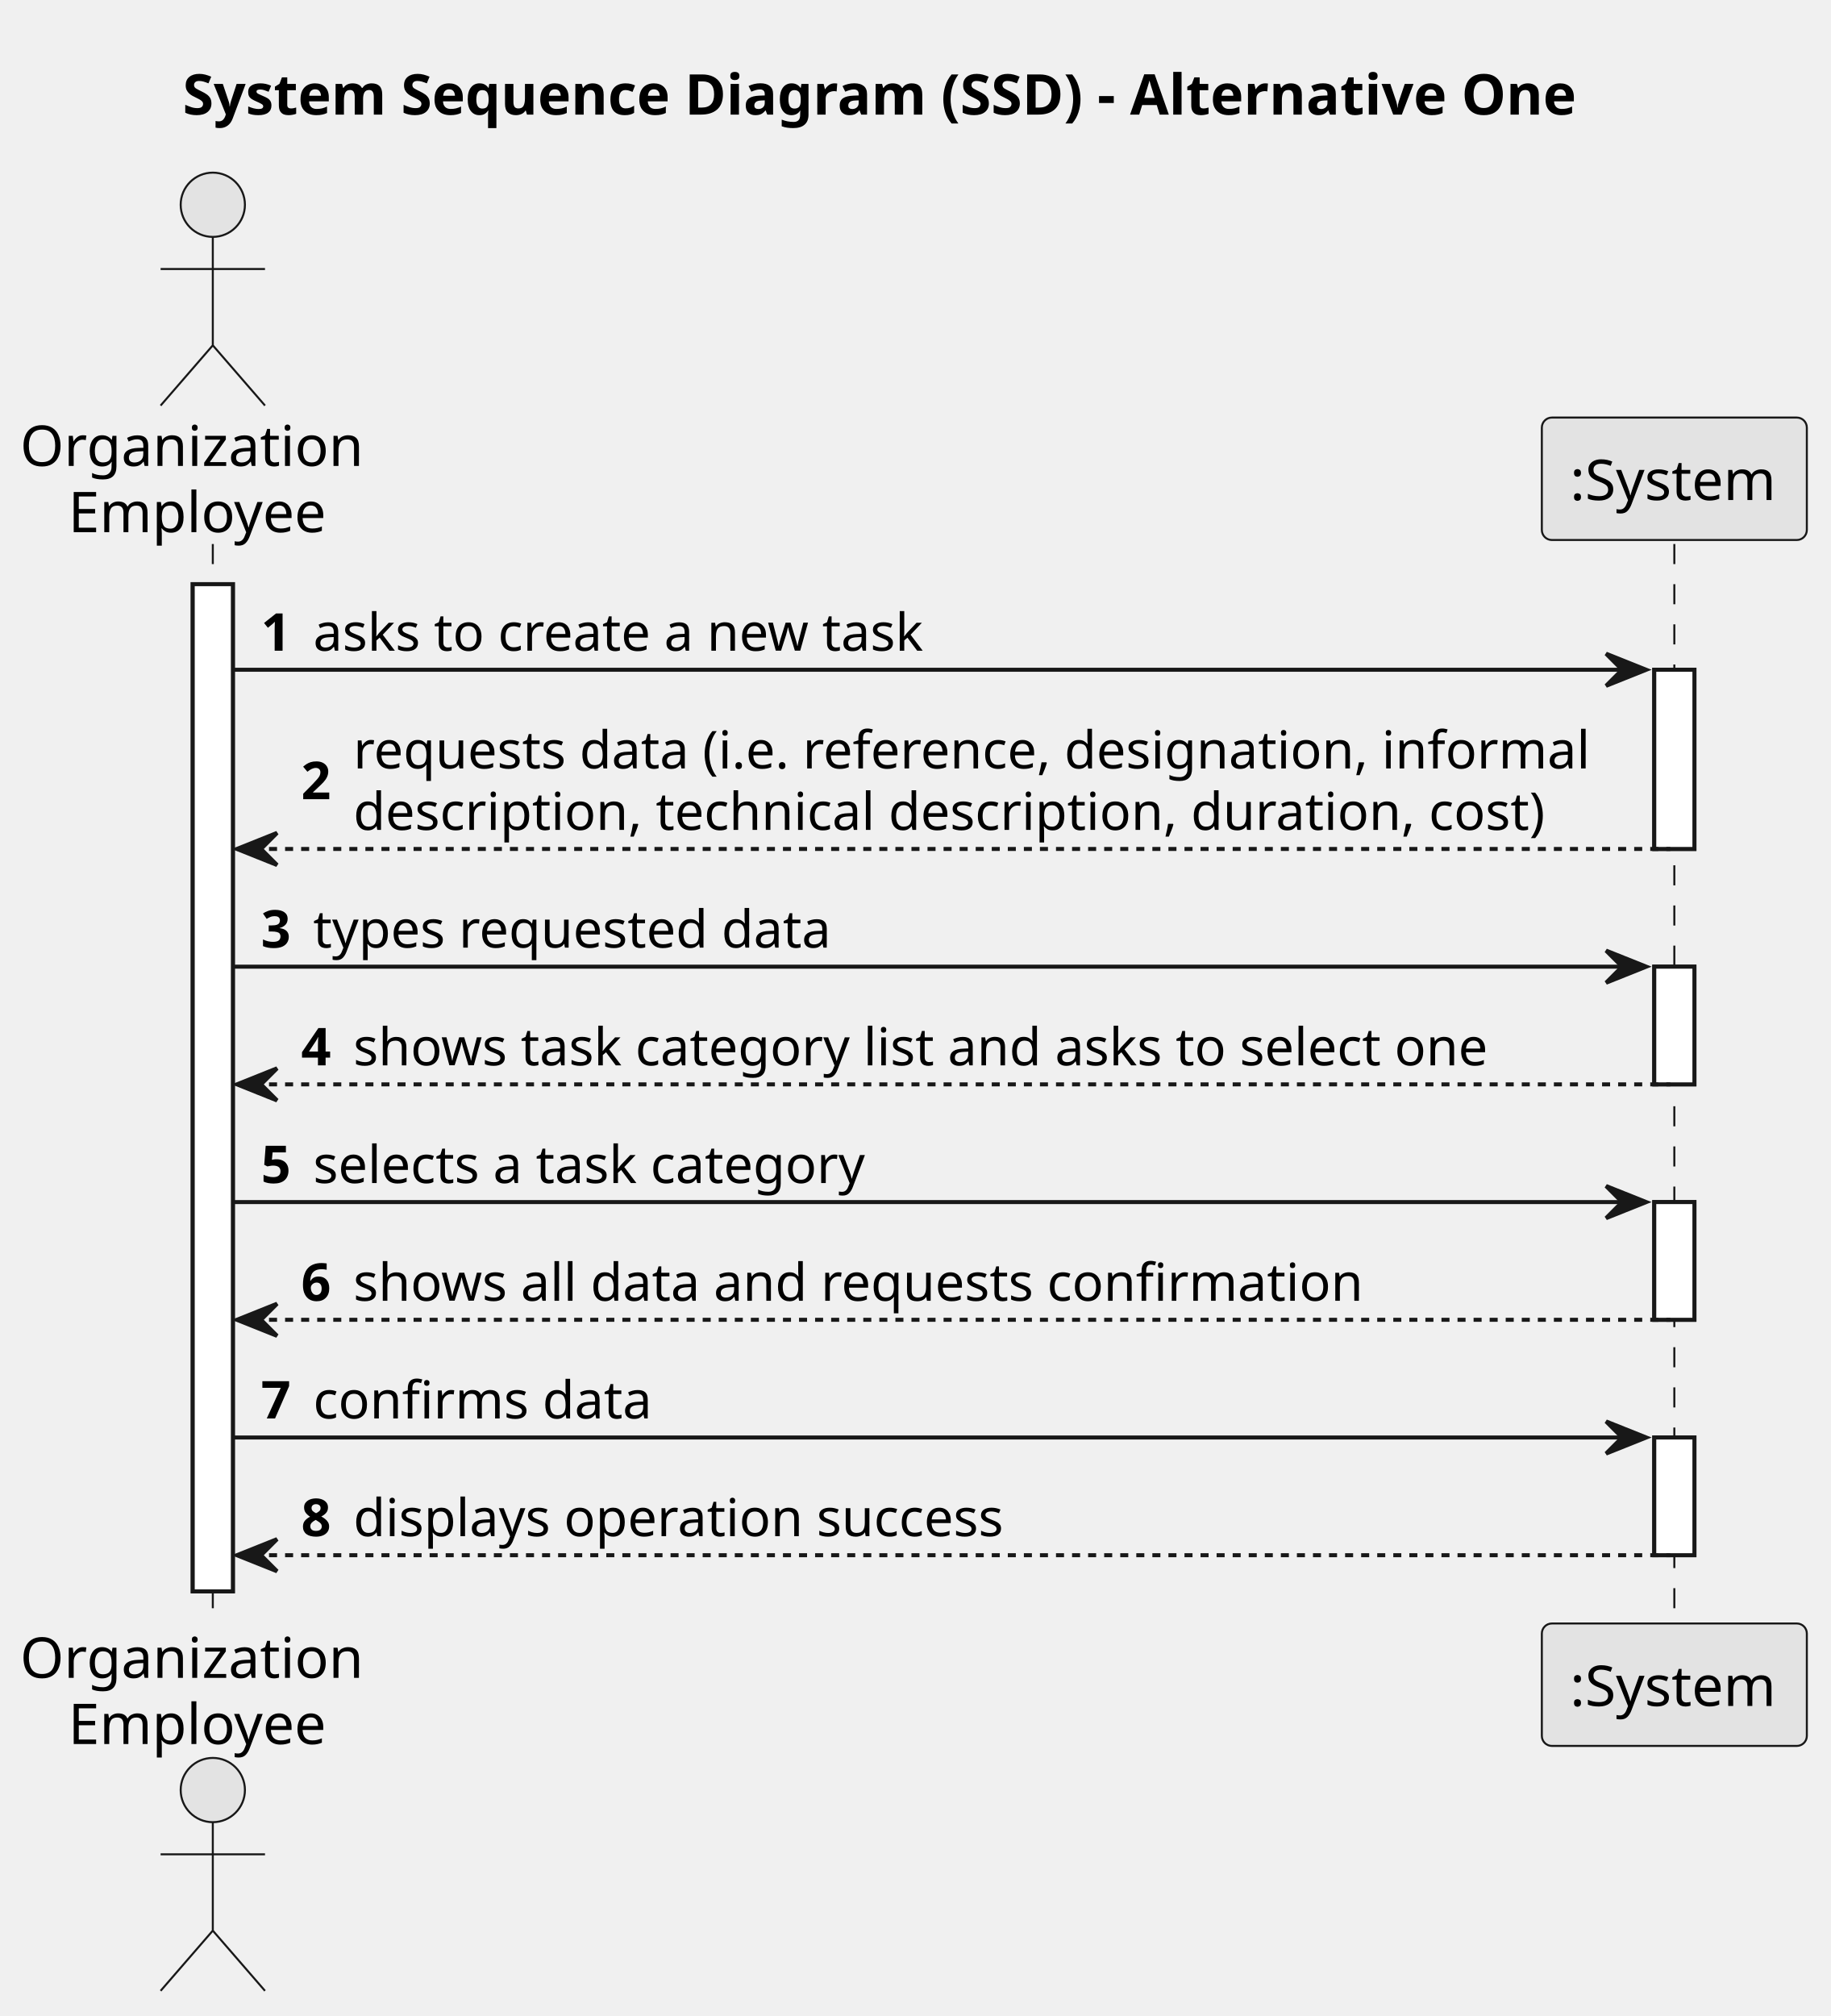
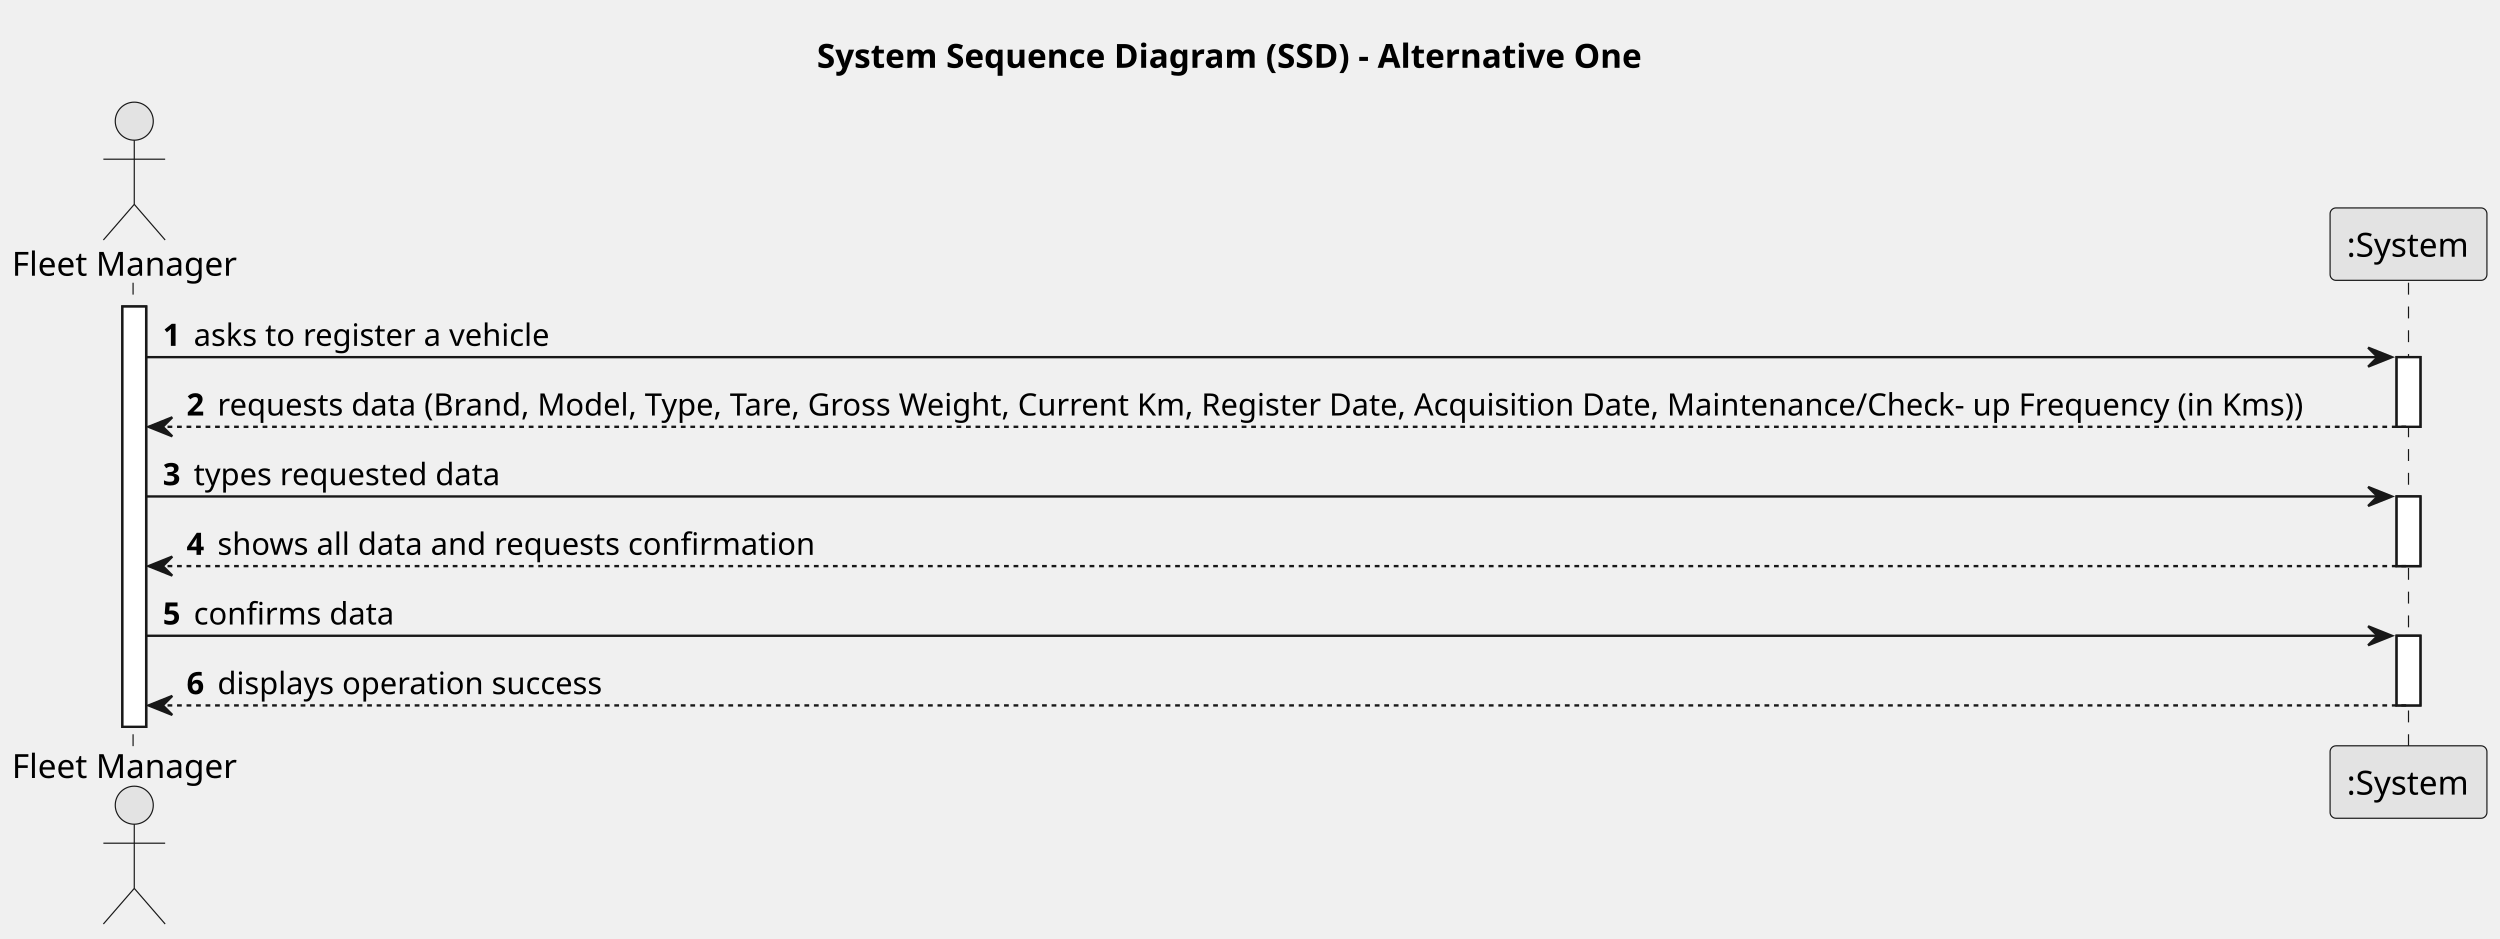
- <svg xmlns="http://www.w3.org/2000/svg" contentStyleType="text/css" height="502px" preserveAspectRatio="none" style="width:456px;height:502px;background:#FFFFFF;" version="1.1" viewBox="0 0 456 502" width="456px" zoomAndPan="magnify">
+ <svg xmlns="http://www.w3.org/2000/svg" contentStyleType="text/css" height="395px" preserveAspectRatio="none" style="width:1052px;height:395px;background:#FFFFFF;" version="1.1" viewBox="0 0 1052 395" width="1052px" zoomAndPan="magnify">
  <defs />
  <g>
-     <text fill="#000000" font-family="sans-serif" font-size="14" font-weight="bold" lengthAdjust="spacing" textLength="363" x="45.5" y="28.535">System Sequence Diagram (SSD) - Alternative One</text>
-     <rect fill="#FFFFFF" height="250.795" style="stroke:#181818;stroke-width:1.0;" width="10" x="48" y="145.465" />
-     <rect fill="#FFFFFF" height="44.621" style="stroke:#181818;stroke-width:1.0;" width="10" x="412" y="166.775" />
-     <rect fill="#FFFFFF" height="29.311" style="stroke:#181818;stroke-width:1.0;" width="10" x="412" y="240.707" />
-     <rect fill="#FFFFFF" height="29.311" style="stroke:#181818;stroke-width:1.0;" width="10" x="412" y="299.328" />
-     <rect fill="#FFFFFF" height="29.311" style="stroke:#181818;stroke-width:1.0;" width="10" x="412" y="357.949" />
-     <line style="stroke:#181818;stroke-width:0.5;stroke-dasharray:5.0,5.0;" x1="53" x2="53" y1="135.465" y2="405.26" />
-     <line style="stroke:#181818;stroke-width:0.5;stroke-dasharray:5.0,5.0;" x1="417" x2="417" y1="135.465" y2="405.26" />
-     <text fill="#000000" font-family="sans-serif" font-size="14" lengthAdjust="spacing" textLength="90" x="5" y="116.023">Organization</text>
-     <text fill="#000000" font-family="sans-serif" font-size="14" lengthAdjust="spacing" textLength="66" x="17" y="132.512">Employee</text>
-     <ellipse cx="53" cy="50.988" fill="#E3E3E3" rx="8" ry="8" style="stroke:#181818;stroke-width:0.5;" />
-     <path d="M53,58.988 L53,85.988 M40,66.988 L66,66.988 M53,85.988 L40,100.988 M53,85.988 L66,100.988 " fill="none" style="stroke:#181818;stroke-width:0.5;" />
-     <text fill="#000000" font-family="sans-serif" font-size="14" lengthAdjust="spacing" textLength="90" x="5" y="417.795">Organization</text>
-     <text fill="#000000" font-family="sans-serif" font-size="14" lengthAdjust="spacing" textLength="66" x="17" y="434.283">Employee</text>
-     <ellipse cx="53" cy="445.736" fill="#E3E3E3" rx="8" ry="8" style="stroke:#181818;stroke-width:0.5;" />
-     <path d="M53,453.736 L53,480.736 M40,461.736 L66,461.736 M53,480.736 L40,495.736 M53,480.736 L66,495.736 " fill="none" style="stroke:#181818;stroke-width:0.5;" />
-     <rect fill="#E3E3E3" height="30.488" rx="2.5" ry="2.5" style="stroke:#181818;stroke-width:0.5;" width="66" x="384" y="103.977" />
-     <text fill="#000000" font-family="sans-serif" font-size="14" lengthAdjust="spacing" textLength="52" x="391" y="124.512">:System</text>
-     <rect fill="#E3E3E3" height="30.488" rx="2.5" ry="2.5" style="stroke:#181818;stroke-width:0.5;" width="66" x="384" y="404.26" />
-     <text fill="#000000" font-family="sans-serif" font-size="14" lengthAdjust="spacing" textLength="52" x="391" y="424.795">:System</text>
-     <rect fill="#FFFFFF" height="250.795" style="stroke:#181818;stroke-width:1.0;" width="10" x="48" y="145.465" />
-     <rect fill="#FFFFFF" height="44.621" style="stroke:#181818;stroke-width:1.0;" width="10" x="412" y="166.775" />
-     <rect fill="#FFFFFF" height="29.311" style="stroke:#181818;stroke-width:1.0;" width="10" x="412" y="240.707" />
-     <rect fill="#FFFFFF" height="29.311" style="stroke:#181818;stroke-width:1.0;" width="10" x="412" y="299.328" />
-     <rect fill="#FFFFFF" height="29.311" style="stroke:#181818;stroke-width:1.0;" width="10" x="412" y="357.949" />
-     <polygon fill="#181818" points="400,162.775,410,166.775,400,170.775,404,166.775" style="stroke:#181818;stroke-width:1.0;" />
-     <line style="stroke:#181818;stroke-width:1.0;" x1="58" x2="406" y1="166.775" y2="166.775" />
-     <text fill="#000000" font-family="sans-serif" font-size="13" font-weight="bold" lengthAdjust="spacing" textLength="9" x="65" y="162.033">1</text>
-     <text fill="#000000" font-family="sans-serif" font-size="13" lengthAdjust="spacing" textLength="159" x="78" y="162.033">asks to create a new task</text>
-     <polygon fill="#181818" points="69,207.397,59,211.397,69,215.397,65,211.397" style="stroke:#181818;stroke-width:1.0;" />
-     <line style="stroke:#181818;stroke-width:1.0;stroke-dasharray:2.0,2.0;" x1="63" x2="416" y1="211.397" y2="211.397" />
-     <text fill="#000000" font-family="sans-serif" font-size="13" font-weight="bold" lengthAdjust="spacing" textLength="9" x="75" y="198.999">2</text>
-     <text fill="#000000" font-family="sans-serif" font-size="13" lengthAdjust="spacing" textLength="317" x="88" y="191.344">requests data (i.e. reference, designation, informal</text>
-     <text fill="#000000" font-family="sans-serif" font-size="13" lengthAdjust="spacing" textLength="311" x="88" y="206.654">description, technical description, duration, cost)</text>
-     <polygon fill="#181818" points="400,236.707,410,240.707,400,244.707,404,240.707" style="stroke:#181818;stroke-width:1.0;" />
-     <line style="stroke:#181818;stroke-width:1.0;" x1="58" x2="406" y1="240.707" y2="240.707" />
-     <text fill="#000000" font-family="sans-serif" font-size="13" font-weight="bold" lengthAdjust="spacing" textLength="9" x="65" y="235.965">3</text>
-     <text fill="#000000" font-family="sans-serif" font-size="13" lengthAdjust="spacing" textLength="131" x="78" y="235.965">types requested data</text>
-     <polygon fill="#181818" points="69,266.018,59,270.018,69,274.018,65,270.018" style="stroke:#181818;stroke-width:1.0;" />
-     <line style="stroke:#181818;stroke-width:1.0;stroke-dasharray:2.0,2.0;" x1="63" x2="416" y1="270.018" y2="270.018" />
-     <text fill="#000000" font-family="sans-serif" font-size="13" font-weight="bold" lengthAdjust="spacing" textLength="9" x="75" y="265.275">4</text>
-     <text fill="#000000" font-family="sans-serif" font-size="13" lengthAdjust="spacing" textLength="298" x="88" y="265.275">shows task category list and asks to select one</text>
-     <polygon fill="#181818" points="400,295.328,410,299.328,400,303.328,404,299.328" style="stroke:#181818;stroke-width:1.0;" />
-     <line style="stroke:#181818;stroke-width:1.0;" x1="58" x2="406" y1="299.328" y2="299.328" />
-     <text fill="#000000" font-family="sans-serif" font-size="13" font-weight="bold" lengthAdjust="spacing" textLength="9" x="65" y="294.586">5</text>
-     <text fill="#000000" font-family="sans-serif" font-size="13" lengthAdjust="spacing" textLength="144" x="78" y="294.586">selects a task category</text>
-     <polygon fill="#181818" points="69,324.639,59,328.639,69,332.639,65,328.639" style="stroke:#181818;stroke-width:1.0;" />
-     <line style="stroke:#181818;stroke-width:1.0;stroke-dasharray:2.0,2.0;" x1="63" x2="416" y1="328.639" y2="328.639" />
-     <text fill="#000000" font-family="sans-serif" font-size="13" font-weight="bold" lengthAdjust="spacing" textLength="9" x="75" y="323.897">6</text>
-     <text fill="#000000" font-family="sans-serif" font-size="13" lengthAdjust="spacing" textLength="260" x="88" y="323.897">shows all data and requests confirmation</text>
-     <polygon fill="#181818" points="400,353.949,410,357.949,400,361.949,404,357.949" style="stroke:#181818;stroke-width:1.0;" />
-     <line style="stroke:#181818;stroke-width:1.0;" x1="58" x2="406" y1="357.949" y2="357.949" />
-     <text fill="#000000" font-family="sans-serif" font-size="13" font-weight="bold" lengthAdjust="spacing" textLength="9" x="65" y="353.207">7</text>
-     <text fill="#000000" font-family="sans-serif" font-size="13" lengthAdjust="spacing" textLength="87" x="78" y="353.207">confirms data</text>
-     <polygon fill="#181818" points="69,383.26,59,387.26,69,391.26,65,387.26" style="stroke:#181818;stroke-width:1.0;" />
-     <line style="stroke:#181818;stroke-width:1.0;stroke-dasharray:2.0,2.0;" x1="63" x2="416" y1="387.26" y2="387.26" />
-     <text fill="#000000" font-family="sans-serif" font-size="13" font-weight="bold" lengthAdjust="spacing" textLength="9" x="75" y="382.518">8</text>
-     <text fill="#000000" font-family="sans-serif" font-size="13" lengthAdjust="spacing" textLength="170" x="88" y="382.518">displays operation success</text>
+     <text fill="#000000" font-family="sans-serif" font-size="14" font-weight="bold" lengthAdjust="spacing" textLength="363" x="343.75" y="28.535">System Sequence Diagram (SSD) - Alternative One</text>
+     <rect fill="#FFFFFF" height="176.863" style="stroke:#181818;stroke-width:1.0;" width="10" x="51.5" y="128.977" />
+     <rect fill="#FFFFFF" height="29.311" style="stroke:#181818;stroke-width:1.0;" width="10" x="1008.5" y="150.287" />
+     <rect fill="#FFFFFF" height="29.311" style="stroke:#181818;stroke-width:1.0;" width="10" x="1008.5" y="208.908" />
+     <rect fill="#FFFFFF" height="29.311" style="stroke:#181818;stroke-width:1.0;" width="10" x="1008.5" y="267.529" />
+     <line style="stroke:#181818;stroke-width:0.5;stroke-dasharray:5.0,5.0;" x1="56" x2="56" y1="118.977" y2="314.84" />
+     <line style="stroke:#181818;stroke-width:0.5;stroke-dasharray:5.0,5.0;" x1="1013.5" x2="1013.5" y1="118.977" y2="314.84" />
+     <text fill="#000000" font-family="sans-serif" font-size="14" lengthAdjust="spacing" textLength="97" x="5" y="116.023">Fleet Manager</text>
+     <ellipse cx="56.5" cy="50.988" fill="#E3E3E3" rx="8" ry="8" style="stroke:#181818;stroke-width:0.5;" />
+     <path d="M56.5,58.988 L56.5,85.988 M43.5,66.988 L69.5,66.988 M56.5,85.988 L43.5,100.988 M56.5,85.988 L69.5,100.988 " fill="none" style="stroke:#181818;stroke-width:0.5;" />
+     <text fill="#000000" font-family="sans-serif" font-size="14" lengthAdjust="spacing" textLength="97" x="5" y="327.375">Fleet Manager</text>
+     <ellipse cx="56.5" cy="338.828" fill="#E3E3E3" rx="8" ry="8" style="stroke:#181818;stroke-width:0.5;" />
+     <path d="M56.5,346.828 L56.5,373.828 M43.5,354.828 L69.5,354.828 M56.5,373.828 L43.5,388.828 M56.5,373.828 L69.5,388.828 " fill="none" style="stroke:#181818;stroke-width:0.5;" />
+     <rect fill="#E3E3E3" height="30.488" rx="2.5" ry="2.5" style="stroke:#181818;stroke-width:0.5;" width="66" x="980.5" y="87.488" />
+     <text fill="#000000" font-family="sans-serif" font-size="14" lengthAdjust="spacing" textLength="52" x="987.5" y="108.023">:System</text>
+     <rect fill="#E3E3E3" height="30.488" rx="2.5" ry="2.5" style="stroke:#181818;stroke-width:0.5;" width="66" x="980.5" y="313.84" />
+     <text fill="#000000" font-family="sans-serif" font-size="14" lengthAdjust="spacing" textLength="52" x="987.5" y="334.375">:System</text>
+     <rect fill="#FFFFFF" height="176.863" style="stroke:#181818;stroke-width:1.0;" width="10" x="51.5" y="128.977" />
+     <rect fill="#FFFFFF" height="29.311" style="stroke:#181818;stroke-width:1.0;" width="10" x="1008.5" y="150.287" />
+     <rect fill="#FFFFFF" height="29.311" style="stroke:#181818;stroke-width:1.0;" width="10" x="1008.5" y="208.908" />
+     <rect fill="#FFFFFF" height="29.311" style="stroke:#181818;stroke-width:1.0;" width="10" x="1008.5" y="267.529" />
+     <polygon fill="#181818" points="996.5,146.287,1006.5,150.287,996.5,154.287,1000.5,150.287" style="stroke:#181818;stroke-width:1.0;" />
+     <line style="stroke:#181818;stroke-width:1.0;" x1="61.5" x2="1002.5" y1="150.287" y2="150.287" />
+     <text fill="#000000" font-family="sans-serif" font-size="13" font-weight="bold" lengthAdjust="spacing" textLength="9" x="68.5" y="145.545">1</text>
+     <text fill="#000000" font-family="sans-serif" font-size="13" lengthAdjust="spacing" textLength="157" x="81.5" y="145.545">asks to register a vehicle</text>
+     <polygon fill="#181818" points="72.5,175.598,62.5,179.598,72.5,183.598,68.5,179.598" style="stroke:#181818;stroke-width:1.0;" />
+     <line style="stroke:#181818;stroke-width:1.0;stroke-dasharray:2.0,2.0;" x1="66.5" x2="1012.5" y1="179.598" y2="179.598" />
+     <text fill="#000000" font-family="sans-serif" font-size="13" font-weight="bold" lengthAdjust="spacing" textLength="9" x="78.5" y="174.856">2</text>
+     <text fill="#000000" font-family="sans-serif" font-size="13" lengthAdjust="spacing" textLength="910" x="91.5" y="174.856">requests data (Brand, Model, Type, Tare, Gross Weight, Current Km, Register Date, Acquisition Date, Maintenance/Check- up Frequency (in Kms))</text>
+     <polygon fill="#181818" points="996.5,204.908,1006.5,208.908,996.5,212.908,1000.5,208.908" style="stroke:#181818;stroke-width:1.0;" />
+     <line style="stroke:#181818;stroke-width:1.0;" x1="61.5" x2="1002.5" y1="208.908" y2="208.908" />
+     <text fill="#000000" font-family="sans-serif" font-size="13" font-weight="bold" lengthAdjust="spacing" textLength="9" x="68.5" y="204.166">3</text>
+     <text fill="#000000" font-family="sans-serif" font-size="13" lengthAdjust="spacing" textLength="131" x="81.5" y="204.166">types requested data</text>
+     <polygon fill="#181818" points="72.5,234.219,62.5,238.219,72.5,242.219,68.5,238.219" style="stroke:#181818;stroke-width:1.0;" />
+     <line style="stroke:#181818;stroke-width:1.0;stroke-dasharray:2.0,2.0;" x1="66.5" x2="1012.5" y1="238.219" y2="238.219" />
+     <text fill="#000000" font-family="sans-serif" font-size="13" font-weight="bold" lengthAdjust="spacing" textLength="9" x="78.5" y="233.477">4</text>
+     <text fill="#000000" font-family="sans-serif" font-size="13" lengthAdjust="spacing" textLength="260" x="91.5" y="233.477">shows all data and requests confirmation</text>
+     <polygon fill="#181818" points="996.5,263.529,1006.5,267.529,996.5,271.529,1000.5,267.529" style="stroke:#181818;stroke-width:1.0;" />
+     <line style="stroke:#181818;stroke-width:1.0;" x1="61.5" x2="1002.5" y1="267.529" y2="267.529" />
+     <text fill="#000000" font-family="sans-serif" font-size="13" font-weight="bold" lengthAdjust="spacing" textLength="9" x="68.5" y="262.787">5</text>
+     <text fill="#000000" font-family="sans-serif" font-size="13" lengthAdjust="spacing" textLength="87" x="81.5" y="262.787">confirms data</text>
+     <polygon fill="#181818" points="72.5,292.84,62.5,296.84,72.5,300.84,68.5,296.84" style="stroke:#181818;stroke-width:1.0;" />
+     <line style="stroke:#181818;stroke-width:1.0;stroke-dasharray:2.0,2.0;" x1="66.5" x2="1012.5" y1="296.84" y2="296.84" />
+     <text fill="#000000" font-family="sans-serif" font-size="13" font-weight="bold" lengthAdjust="spacing" textLength="9" x="78.5" y="292.098">6</text>
+     <text fill="#000000" font-family="sans-serif" font-size="13" lengthAdjust="spacing" textLength="170" x="91.5" y="292.098">displays operation success</text>
  </g>
</svg>
